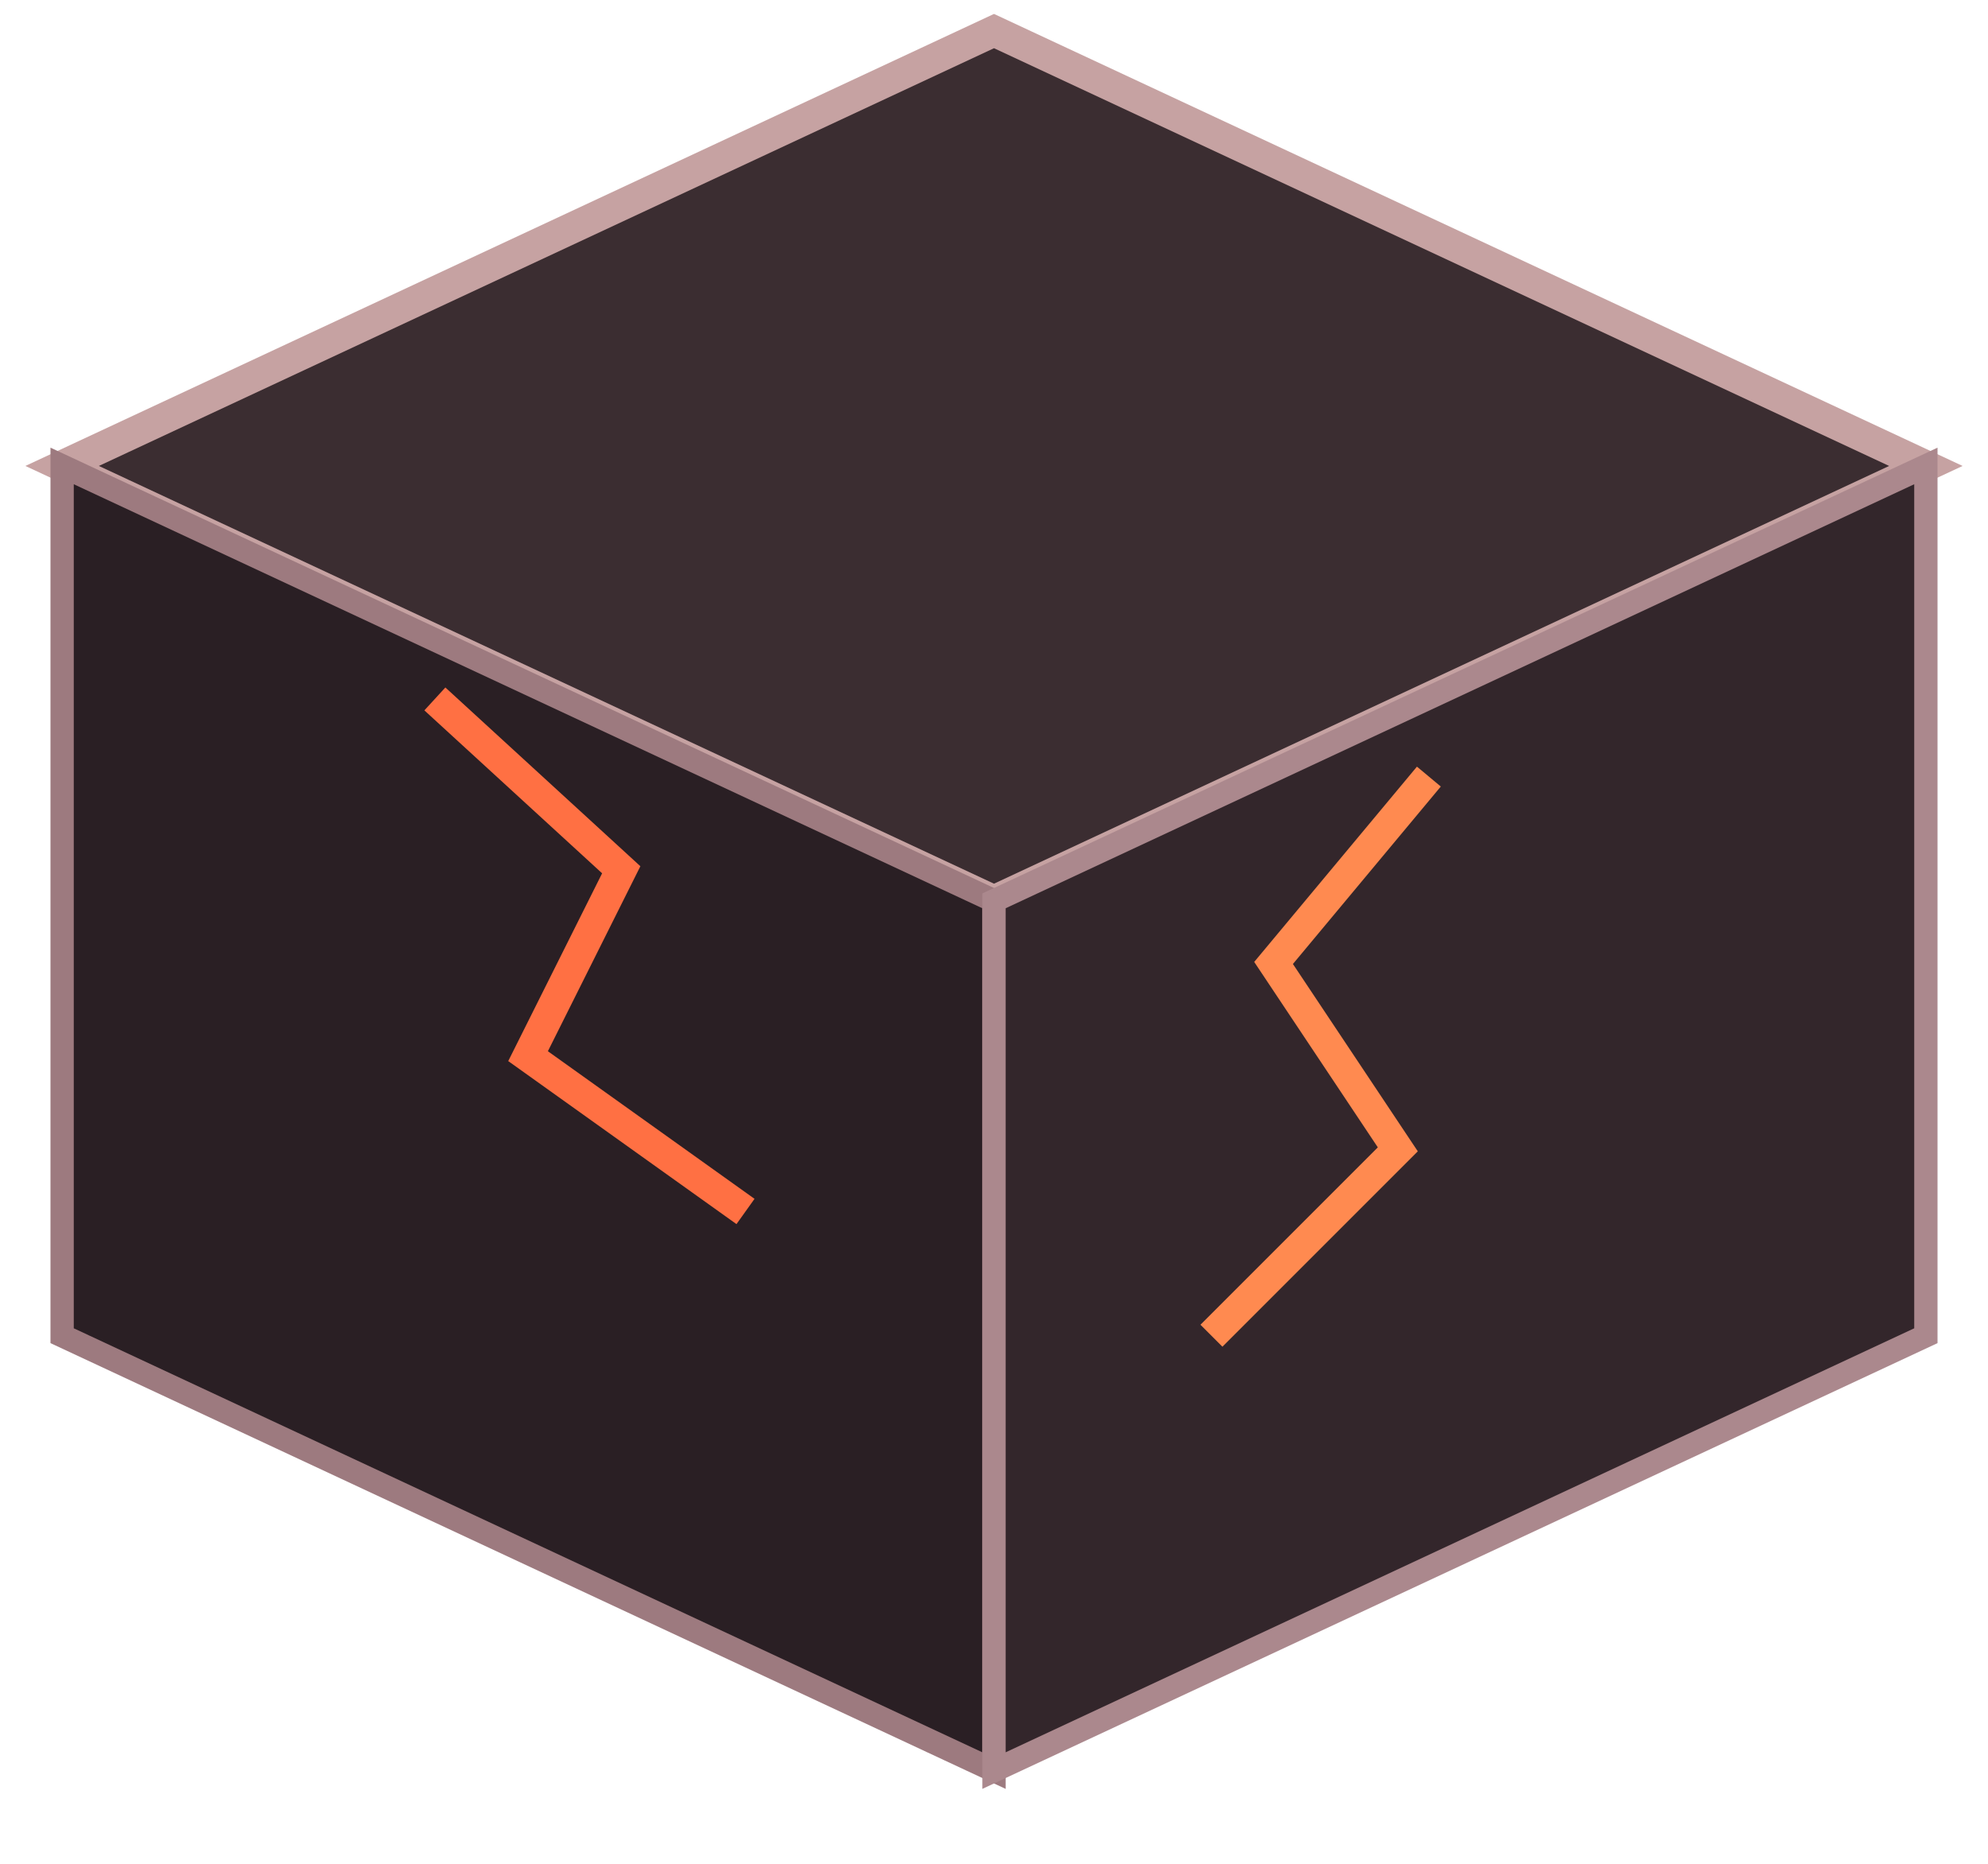
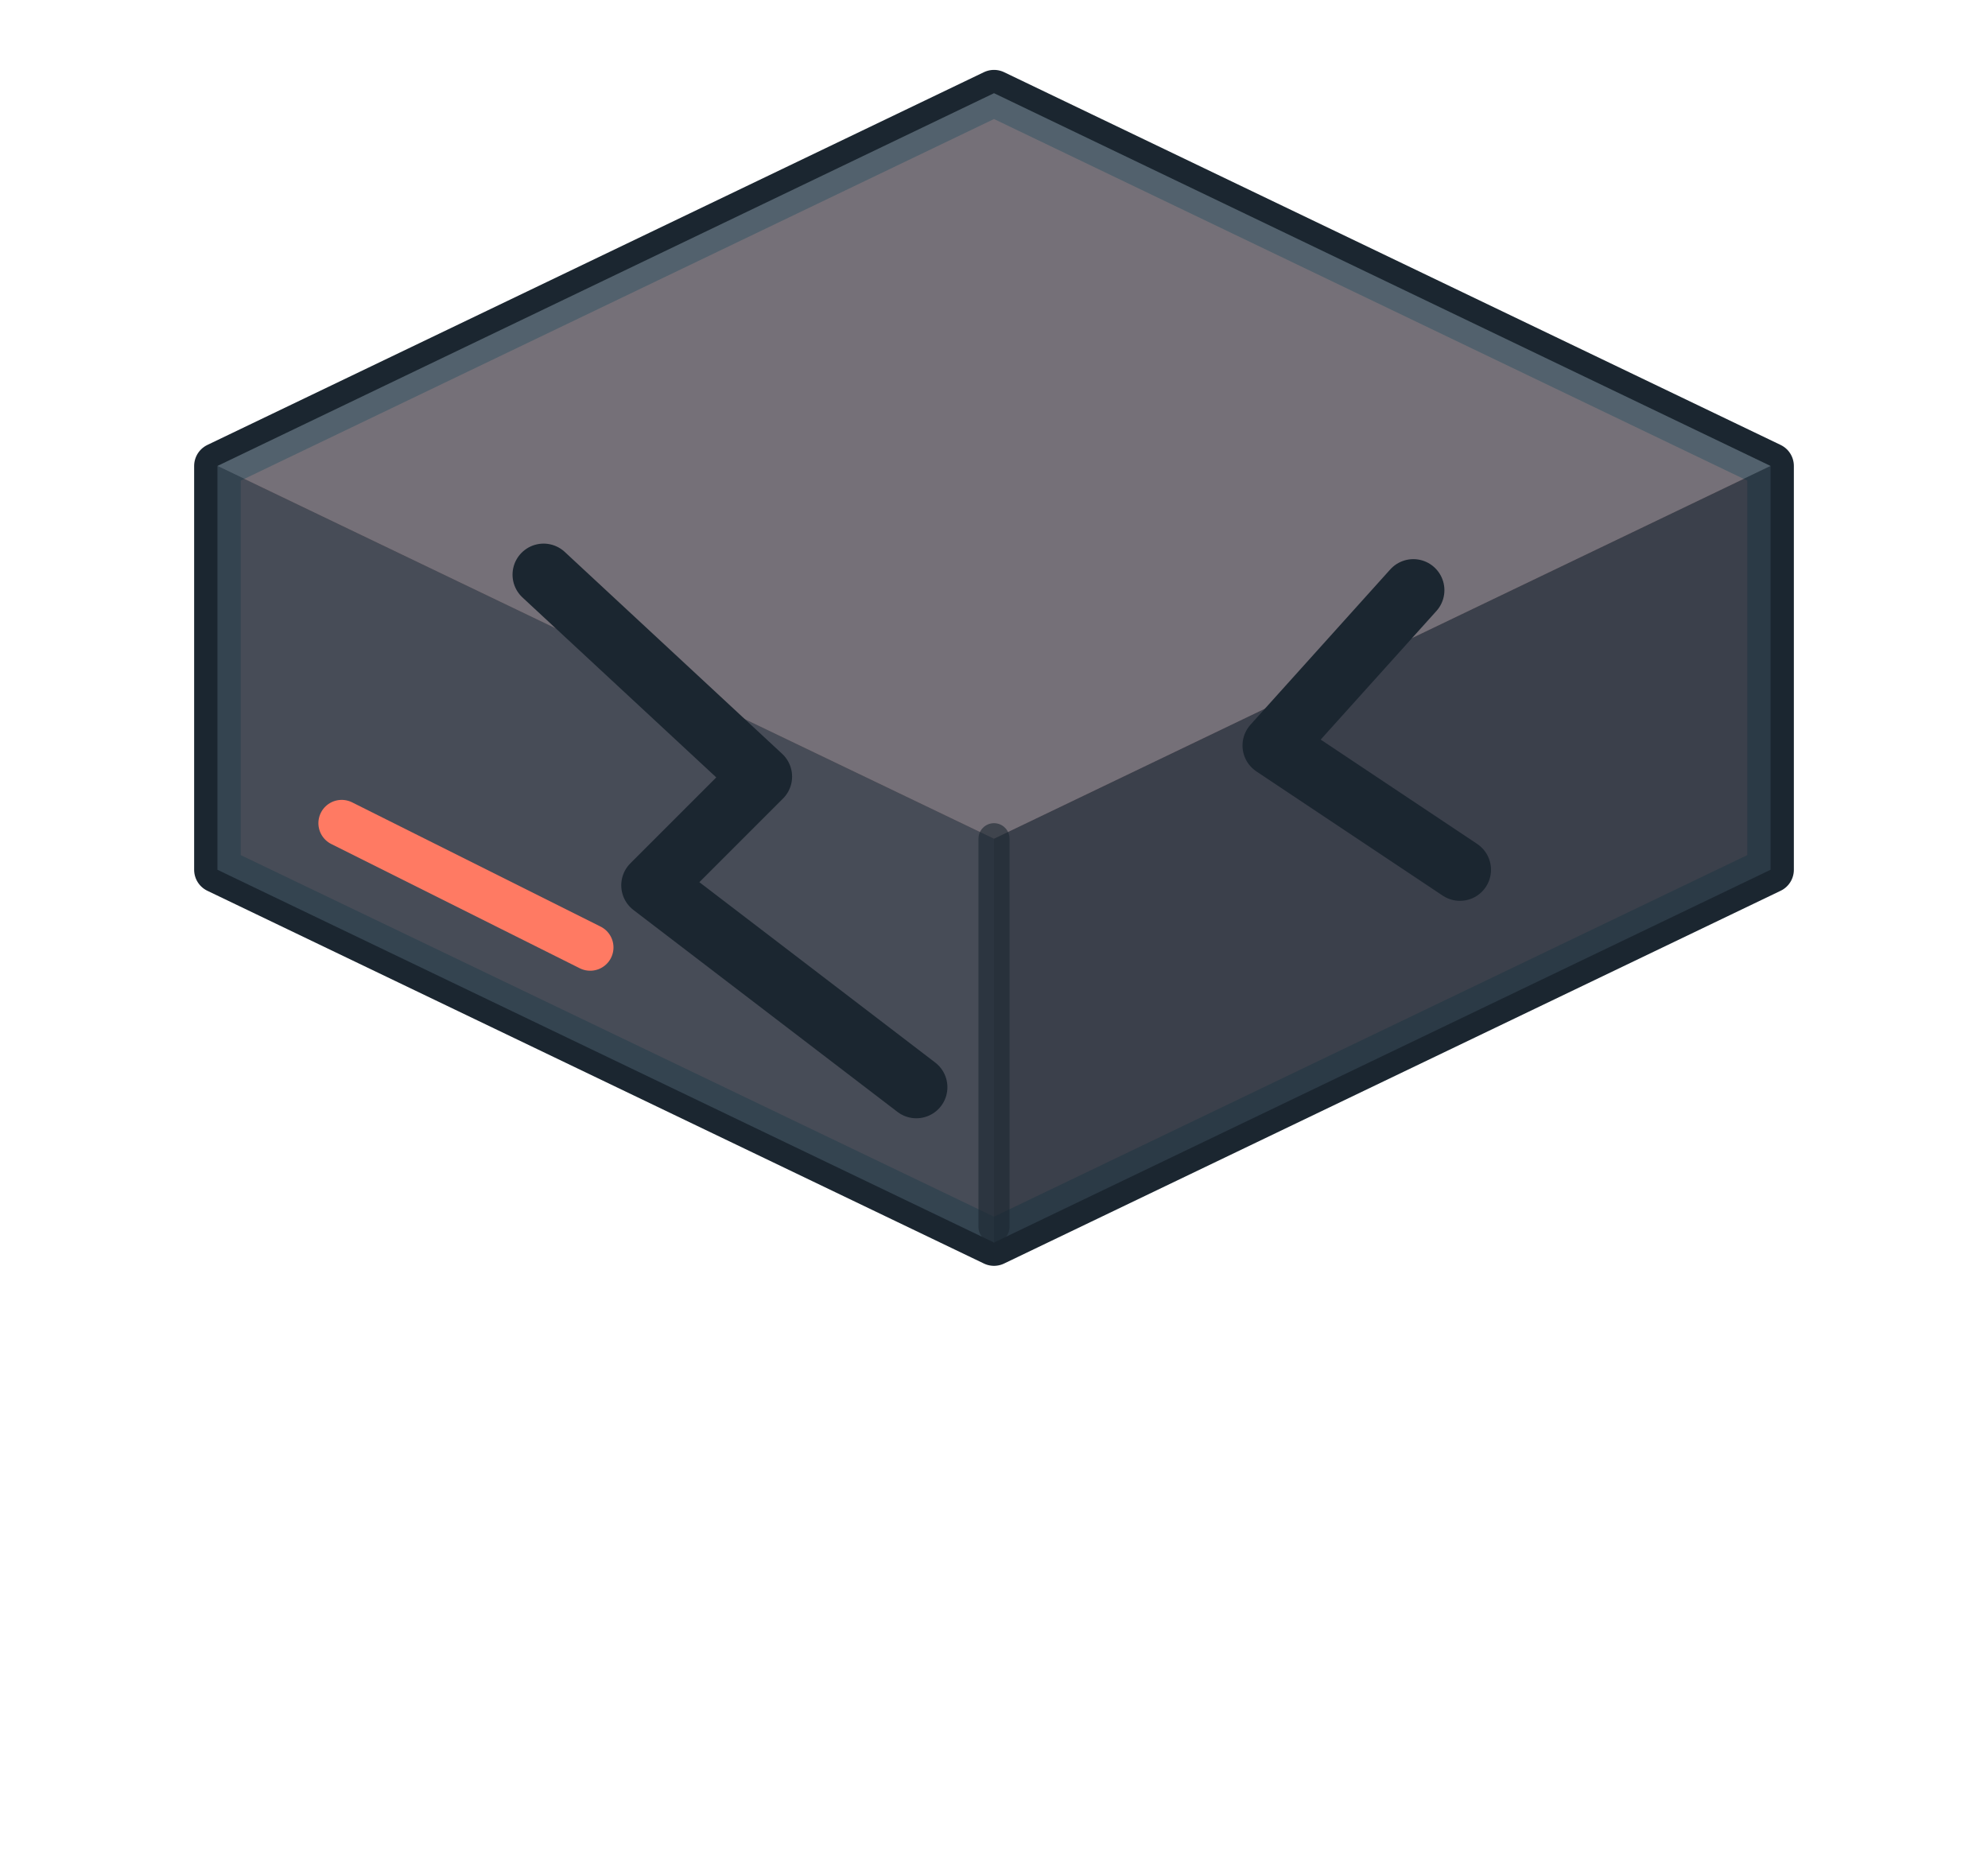
- <svg xmlns="http://www.w3.org/2000/svg" viewBox="0 0 128 120" width="128" height="120">
-   <polygon points="64,2 124,30 64,58 4,30" fill="#3b2d31" stroke="#c6a2a2" stroke-width="2" />
-   <polygon points="4,30 64,58 64,114 4,86" fill="#2a1f24" stroke="#9d7a7f" stroke-width="1.5" />
-   <polygon points="124,30 64,58 64,114 124,86" fill="#33262b" stroke="#ab888d" stroke-width="1.5" />
-   <polyline points="28,45 40,56 34,68 48,78" fill="none" stroke="#ff7043" stroke-width="2" />
-   <polyline points="92,50 82,62 90,74 78,86" fill="none" stroke="#ff8a50" stroke-width="2" />
+ <svg xmlns="http://www.w3.org/2000/svg" viewBox="0 0 128 120" width="128" height="120" fill="none">
+   <g stroke-linejoin="round" stroke-linecap="round">
+     <path d="M14 56 L64 80 L114 56 L114 30 L64 6 L14 30 Z" fill="#68484a" stroke="#1b2630" stroke-width="3" />
+     <path d="M14 30 L64 54 L64 80 L14 56 Z" fill="#3c4d5b" opacity="0.75" />
+     <path d="M114 30 L64 54 L64 80 L114 56 Z" fill="#2f3e4b" opacity="0.8" />
+     <path d="M14 30 L64 6 L114 30 L64 54 Z" fill="#7f929f" opacity="0.55" />
+     <path d="M64 54 L64 79" stroke="#1b2630" stroke-width="2" opacity="0.6" />
+     <path d="M35 37 L49 50 L42 57 L59 70 M91 38 L82 48 L94 56" stroke="#1b2630" stroke-width="4" />
+     <path d="M22 53 L38 61" stroke="#ff7a63" stroke-width="3" />
+   </g>
</svg>
